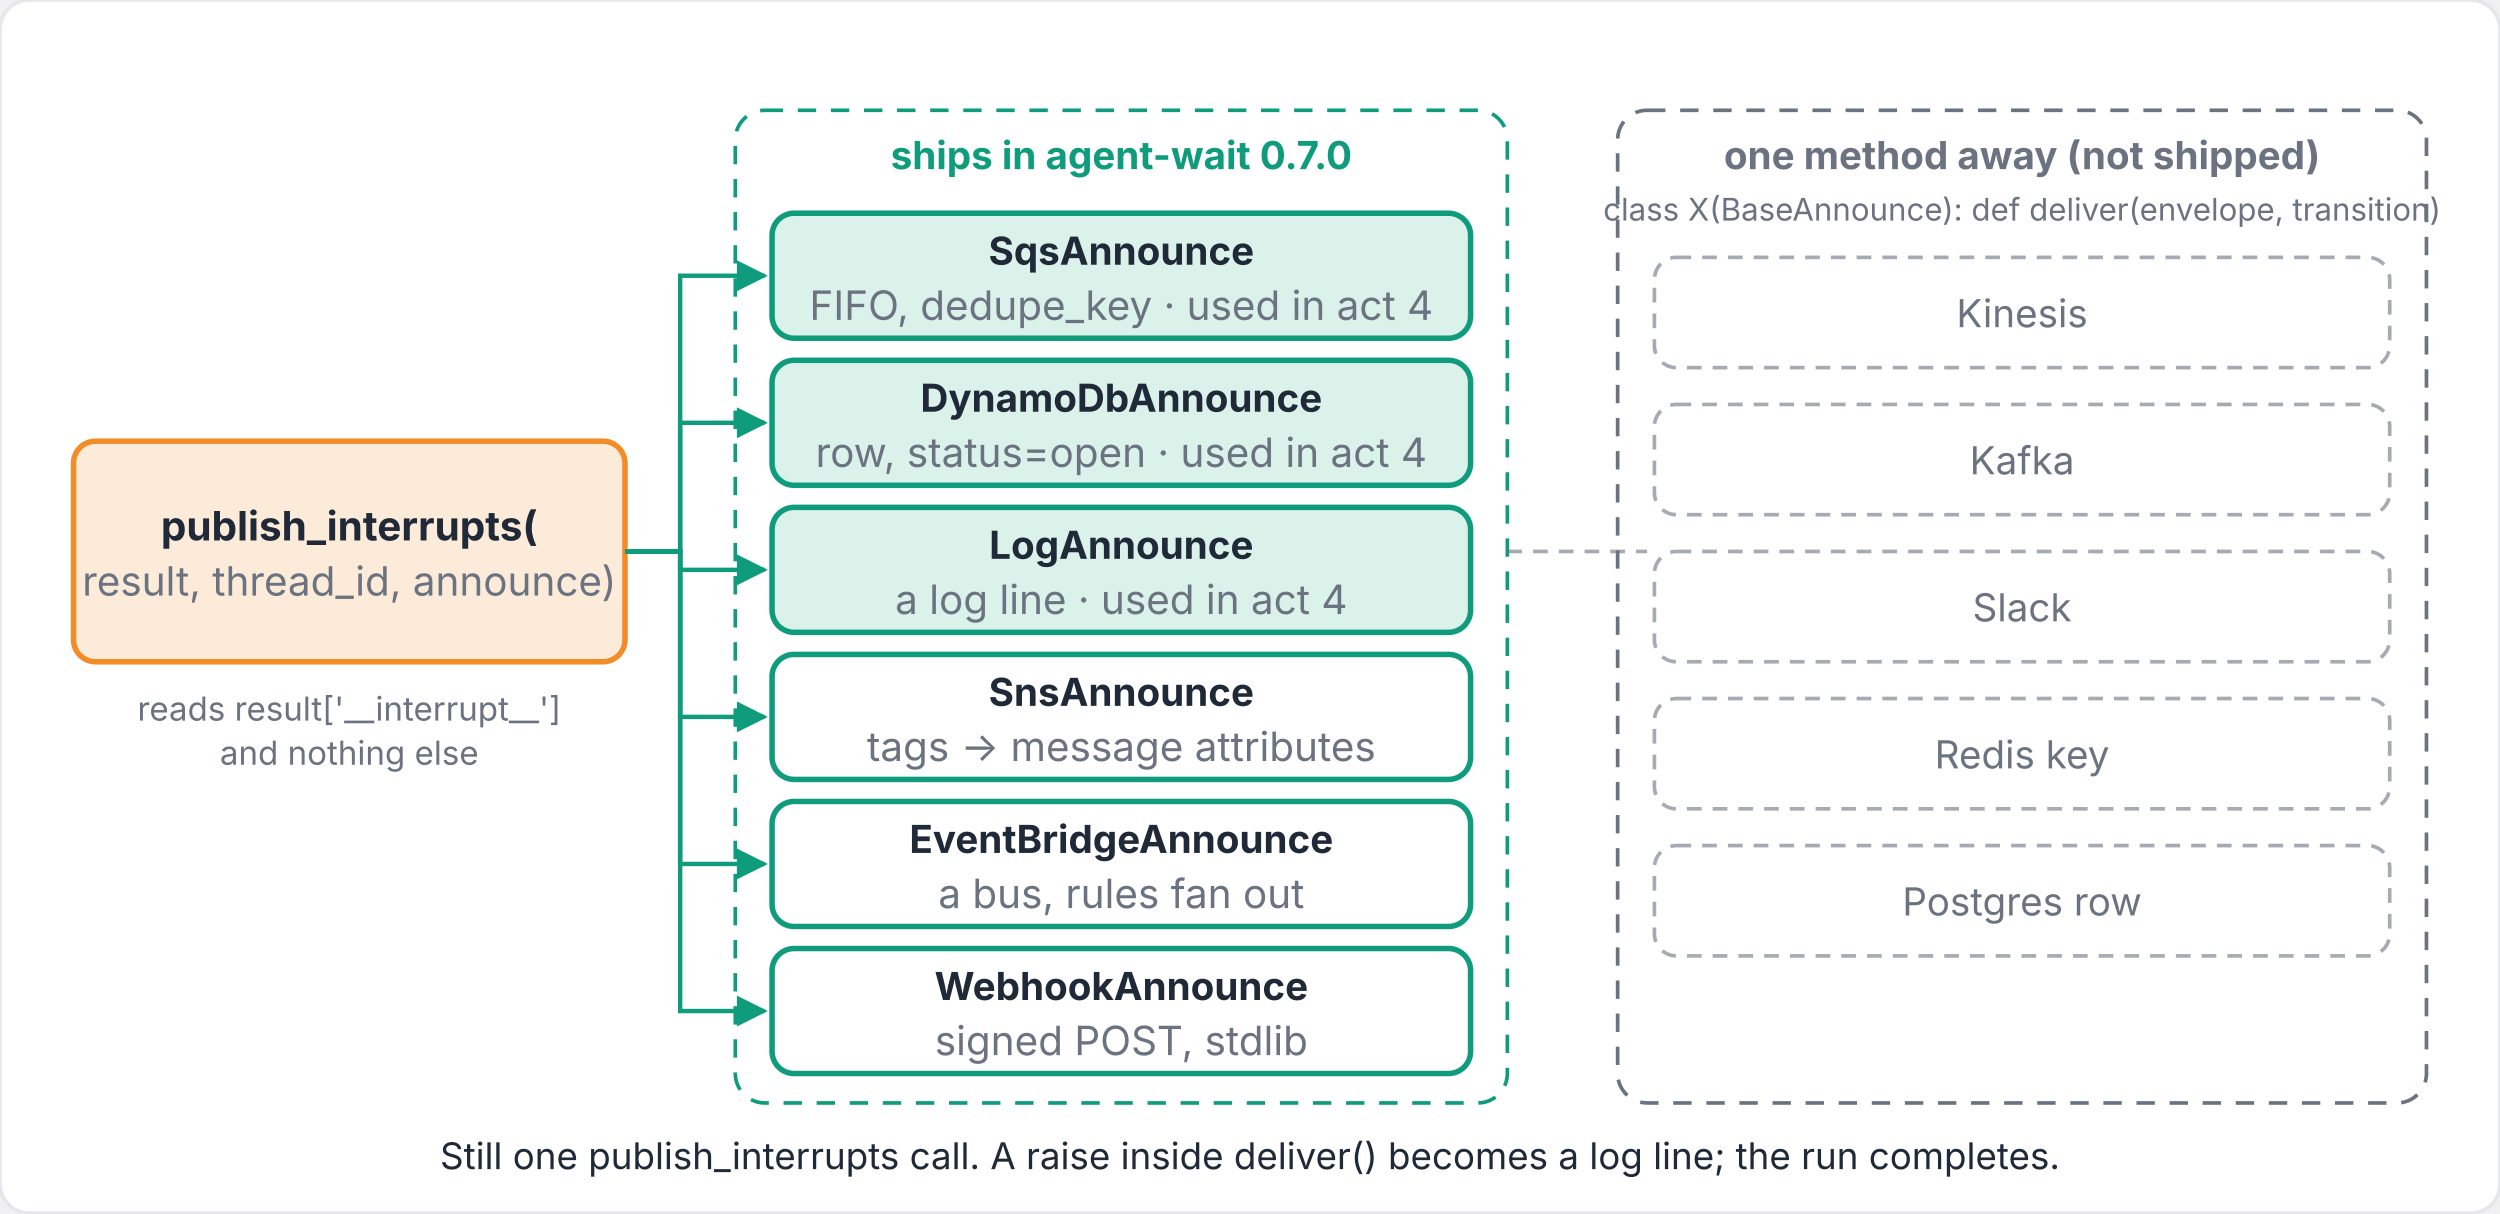
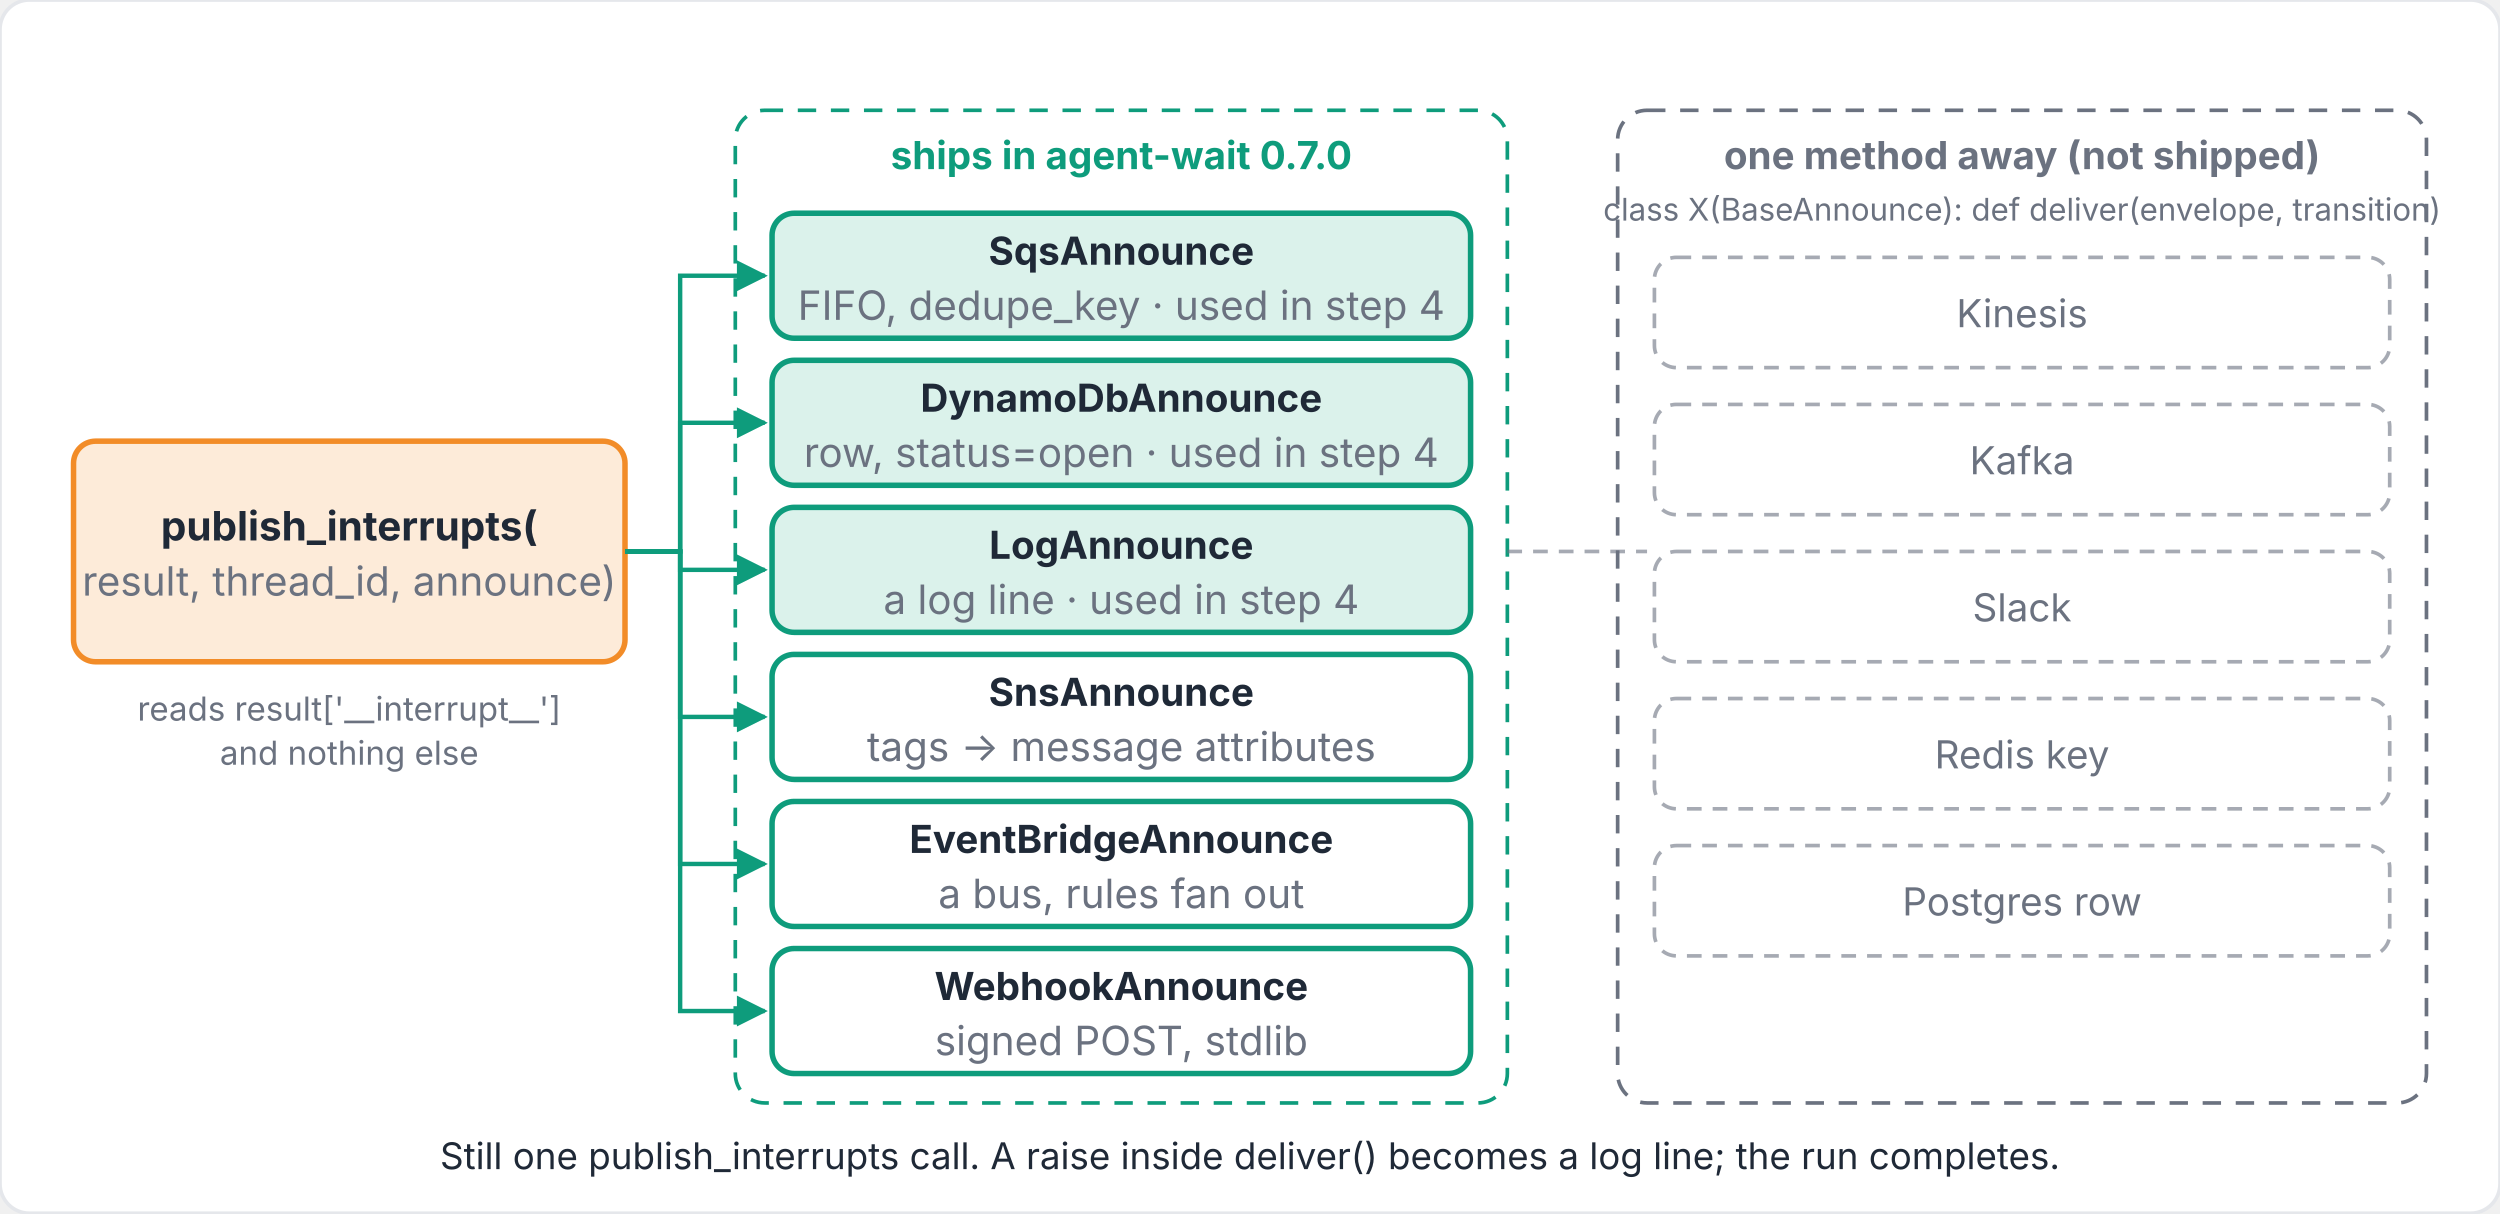
- <svg xmlns="http://www.w3.org/2000/svg" viewBox="0 0 680 330" width="680" height="330" role="img" aria-label="One publish_interrupts call fans out to a list of announcers. Shipped: SqsAnnounce, DynamoDbAnnounce and LogAnnounce, used in act 4 and highlighted, plus SnsAnnounce, EventBridgeAnnounce and WebhookAnnounce. Separated and dimmed: Kinesis, Kafka, Slack, a Redis key, a Postgres row, each one BaseAnnounce subclass with a deliver method away, and not shipped." font-family="Inter, 'Helvetica Neue', Helvetica, Arial, sans-serif" font-size="12">
+ <svg xmlns="http://www.w3.org/2000/svg" viewBox="0 0 680 330" width="680" height="330" role="img" aria-label="One publish_interrupts call fans out to a list of announcers. Shipped: SqsAnnounce, DynamoDbAnnounce and LogAnnounce, used in step 4 and highlighted, plus SnsAnnounce, EventBridgeAnnounce and WebhookAnnounce. Separated and dimmed: Kinesis, Kafka, Slack, a Redis key, a Postgres row, each one BaseAnnounce subclass with a deliver method away, and not shipped." font-family="Inter, 'Helvetica Neue', Helvetica, Arial, sans-serif" font-size="12">
  <defs>
    <marker id="a" viewBox="0 0 10 10" refX="9" refY="5" markerWidth="7" markerHeight="7" orient="auto-start-reverse">
      <path d="M0 0L10 5L0 10z" fill="#6B7280" />
    </marker>
    <marker id="ao" viewBox="0 0 10 10" refX="9" refY="5" markerWidth="7" markerHeight="7" orient="auto-start-reverse">
      <path d="M0 0L10 5L0 10z" fill="#F28C28" />
    </marker>
    <marker id="ag" viewBox="0 0 10 10" refX="9" refY="5" markerWidth="7" markerHeight="7" orient="auto-start-reverse">
      <path d="M0 0L10 5L0 10z" fill="#0E9C7C" />
    </marker>
    <marker id="ab" viewBox="0 0 10 10" refX="9" refY="5" markerWidth="7" markerHeight="7" orient="auto-start-reverse">
      <path d="M0 0L10 5L0 10z" fill="#2F6FED" />
    </marker>
  </defs>
  <rect width="680" height="330" rx="8" fill="#FFFFFF" stroke="#E5E7EB" />
  <rect x="20" y="120" width="150" height="60" rx="6" fill="#FDEBD9" stroke="#F28C28" stroke-width="1.5" />
  <text x="95.0" y="147.0" text-anchor="middle" font-size="11" font-weight="bold" fill="#1F2937">publish_interrupts(</text>
  <text x="95.0" y="162.0" text-anchor="middle" font-size="11" font-weight="normal" fill="#6B7280">result, thread_id, announce)</text>
  <text x="95" y="196" text-anchor="middle" font-size="9" font-weight="normal" fill="#6B7280">reads result['__interrupt__']</text>
  <text x="95" y="208" text-anchor="middle" font-size="9" font-weight="normal" fill="#6B7280">and nothing else</text>
  <rect x="200" y="30" width="210" height="270" rx="8" fill="none" stroke="#0E9C7C" stroke-dasharray="5 4" />
  <text x="305" y="46" text-anchor="middle" font-size="10.5" font-weight="bold" fill="#0E9C7C">ships in agent-wait 0.7.0</text>
  <rect x="210" y="58" width="190" height="34" rx="6" fill="#DBF2EB" stroke="#0E9C7C" stroke-width="1.5" />
  <text x="305.0" y="72.0" text-anchor="middle" font-size="10.5" font-weight="bold" fill="#1F2937">SqsAnnounce</text>
-   <text x="305.0" y="87.0" text-anchor="middle" font-size="11" font-weight="normal" fill="#6B7280">FIFO, dedupe_key · used in act 4</text>
+   <text x="305.0" y="87.0" text-anchor="middle" font-size="11" font-weight="normal" fill="#6B7280">FIFO, dedupe_key · used in step 4</text>
  <polyline points="170,150 185,150 185,75 208,75" fill="none" stroke="#0E9C7C" stroke-width="1.2" marker-end="url(#ag)" />
  <rect x="210" y="98" width="190" height="34" rx="6" fill="#DBF2EB" stroke="#0E9C7C" stroke-width="1.5" />
  <text x="305.0" y="112.0" text-anchor="middle" font-size="10.5" font-weight="bold" fill="#1F2937">DynamoDbAnnounce</text>
-   <text x="305.0" y="127.0" text-anchor="middle" font-size="11" font-weight="normal" fill="#6B7280">row, status=open · used in act 4</text>
+   <text x="305.0" y="127.0" text-anchor="middle" font-size="11" font-weight="normal" fill="#6B7280">row, status=open · used in step 4</text>
  <polyline points="170,150 185,150 185,115 208,115" fill="none" stroke="#0E9C7C" stroke-width="1.2" marker-end="url(#ag)" />
  <rect x="210" y="138" width="190" height="34" rx="6" fill="#DBF2EB" stroke="#0E9C7C" stroke-width="1.5" />
  <text x="305.0" y="152.0" text-anchor="middle" font-size="10.5" font-weight="bold" fill="#1F2937">LogAnnounce</text>
-   <text x="305.0" y="167.0" text-anchor="middle" font-size="11" font-weight="normal" fill="#6B7280">a log line · used in act 4</text>
+   <text x="305.0" y="167.0" text-anchor="middle" font-size="11" font-weight="normal" fill="#6B7280">a log line · used in step 4</text>
  <polyline points="170,150 185,150 185,155 208,155" fill="none" stroke="#0E9C7C" stroke-width="1.2" marker-end="url(#ag)" />
  <rect x="210" y="178" width="190" height="34" rx="6" fill="#FFFFFF" stroke="#0E9C7C" stroke-width="1.5" />
  <text x="305.0" y="192.0" text-anchor="middle" font-size="10.5" font-weight="bold" fill="#1F2937">SnsAnnounce</text>
  <text x="305.0" y="207.0" text-anchor="middle" font-size="11" font-weight="normal" fill="#6B7280">tags → message attributes</text>
  <polyline points="170,150 185,150 185,195 208,195" fill="none" stroke="#0E9C7C" stroke-width="1.2" marker-end="url(#ag)" />
  <rect x="210" y="218" width="190" height="34" rx="6" fill="#FFFFFF" stroke="#0E9C7C" stroke-width="1.5" />
  <text x="305.0" y="232.0" text-anchor="middle" font-size="10.5" font-weight="bold" fill="#1F2937">EventBridgeAnnounce</text>
  <text x="305.0" y="247.0" text-anchor="middle" font-size="11" font-weight="normal" fill="#6B7280">a bus, rules fan out</text>
  <polyline points="170,150 185,150 185,235 208,235" fill="none" stroke="#0E9C7C" stroke-width="1.2" marker-end="url(#ag)" />
  <rect x="210" y="258" width="190" height="34" rx="6" fill="#FFFFFF" stroke="#0E9C7C" stroke-width="1.5" />
  <text x="305.0" y="272.0" text-anchor="middle" font-size="10.5" font-weight="bold" fill="#1F2937">WebhookAnnounce</text>
  <text x="305.0" y="287.0" text-anchor="middle" font-size="11" font-weight="normal" fill="#6B7280">signed POST, stdlib</text>
  <polyline points="170,150 185,150 185,275 208,275" fill="none" stroke="#0E9C7C" stroke-width="1.2" marker-end="url(#ag)" />
  <rect x="440" y="30" width="220" height="270" rx="8" fill="none" stroke="#6B7280" stroke-dasharray="5 4" />
  <text x="550" y="46" text-anchor="middle" font-size="10.5" font-weight="bold" fill="#6B7280">one method away (not shipped)</text>
  <text x="550" y="60" text-anchor="middle" font-size="8.5" font-weight="normal" fill="#6B7280">class X(BaseAnnounce): def deliver(envelope, transition)</text>
  <rect x="450" y="70" width="200" height="30" rx="6" fill="#FFFFFF" stroke="#6B7280" stroke-dasharray="4 3" opacity="0.6" />
  <text x="550" y="89" text-anchor="middle" font-size="10.5" font-weight="normal" fill="#6B7280">Kinesis</text>
  <rect x="450" y="110" width="200" height="30" rx="6" fill="#FFFFFF" stroke="#6B7280" stroke-dasharray="4 3" opacity="0.6" />
  <text x="550" y="129" text-anchor="middle" font-size="10.5" font-weight="normal" fill="#6B7280">Kafka</text>
  <rect x="450" y="150" width="200" height="30" rx="6" fill="#FFFFFF" stroke="#6B7280" stroke-dasharray="4 3" opacity="0.6" />
  <text x="550" y="169" text-anchor="middle" font-size="10.5" font-weight="normal" fill="#6B7280">Slack</text>
  <rect x="450" y="190" width="200" height="30" rx="6" fill="#FFFFFF" stroke="#6B7280" stroke-dasharray="4 3" opacity="0.6" />
  <text x="550" y="209" text-anchor="middle" font-size="10.5" font-weight="normal" fill="#6B7280">Redis key</text>
  <rect x="450" y="230" width="200" height="30" rx="6" fill="#FFFFFF" stroke="#6B7280" stroke-dasharray="4 3" opacity="0.6" />
  <text x="550" y="249" text-anchor="middle" font-size="10.5" font-weight="normal" fill="#6B7280">Postgres row</text>
  <line x1="410" y1="150" x2="448" y2="150" stroke="#6B7280" stroke-dasharray="4 3" opacity="0.6" />
  <text x="340" y="318" text-anchor="middle" font-size="10" font-weight="normal" fill="#1F2937">Still one publish_interrupts call. A raise inside deliver() becomes a log line; the run completes.</text>
</svg>
